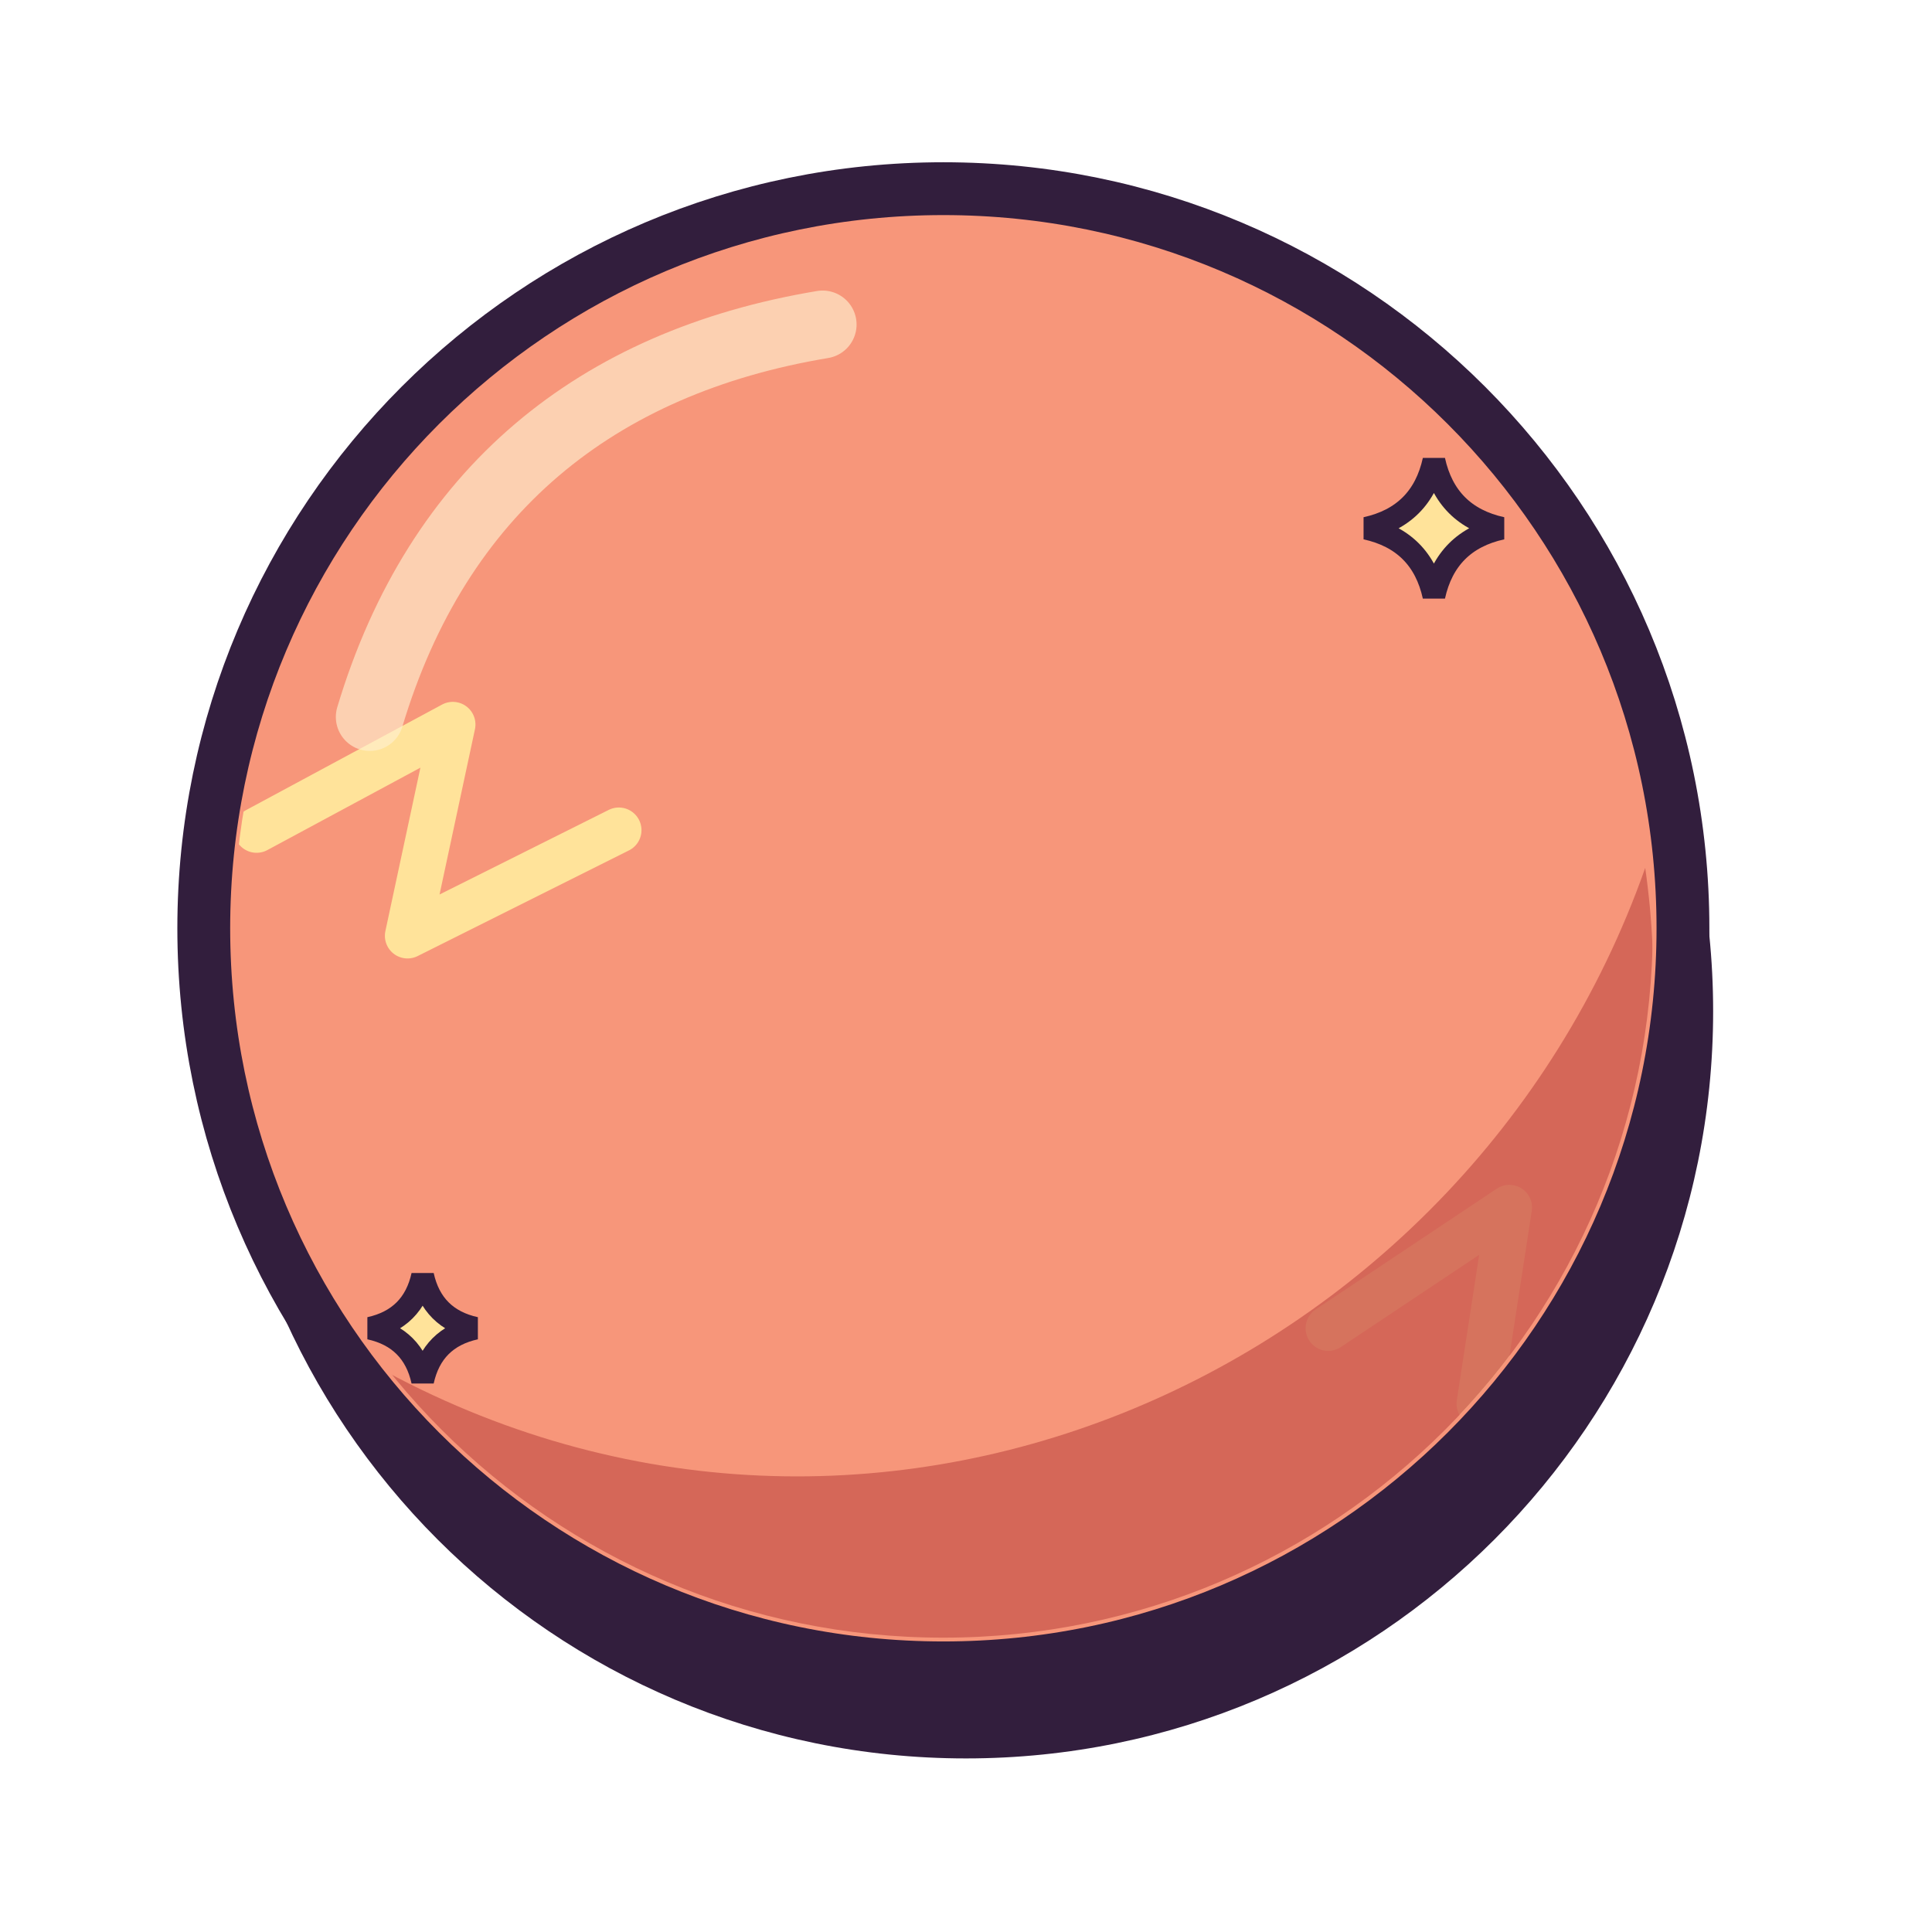
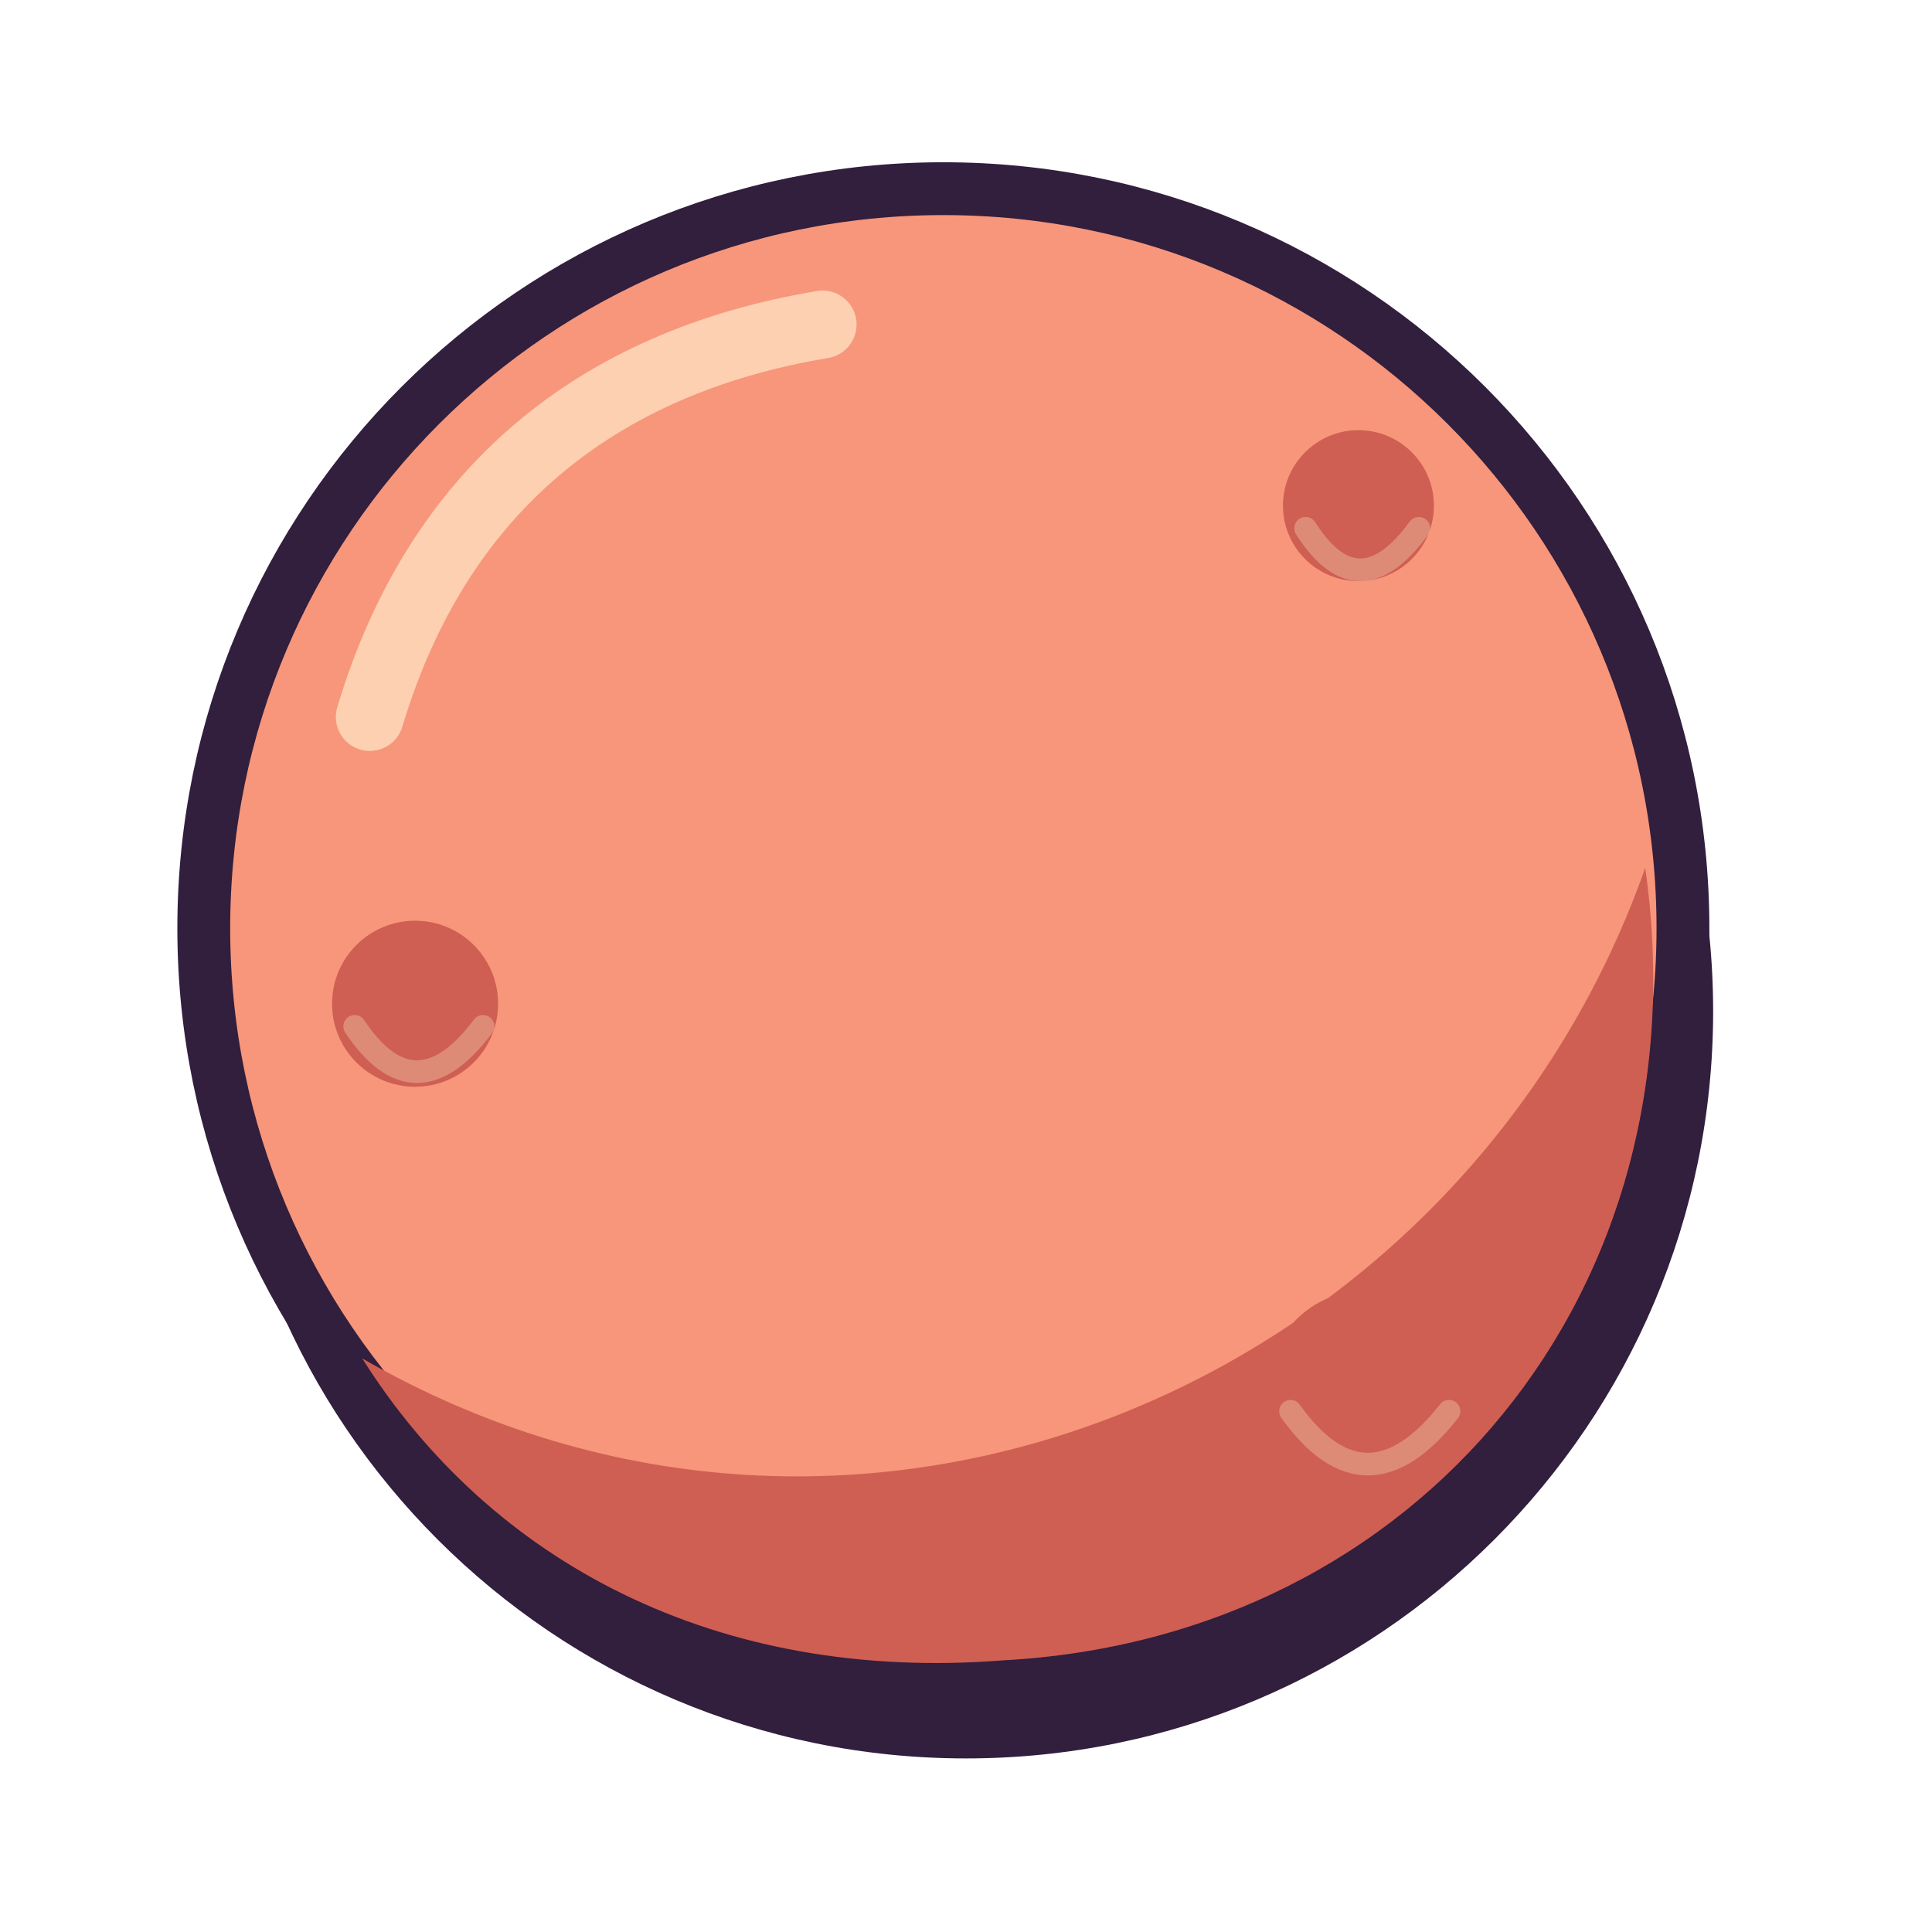
<svg xmlns="http://www.w3.org/2000/svg" width="256" height="256" viewBox="0 0 256 256">
-   <defs>
-     <clipPath id="d">
-       <circle cx="125" cy="123" r="94" />
-     </clipPath>
-   </defs>
  <circle cx="128" cy="134" r="99" fill="#321e3d" />
-   <circle cx="125" cy="123" r="98" fill="#F7967A" />
-   <g clip-path="url(#d)">
-     <path d="M34 110L60 96L54 124L82 110" fill="none" stroke="#FFE39A" stroke-width="6" stroke-linejoin="round" stroke-linecap="round" />
-     <path d="M176 176L200 160L196 186L220 170" fill="none" stroke="#FFE39A" stroke-width="6" stroke-linejoin="round" stroke-linecap="round" />
-     <path d="M190 61Q191.62 68.38 199 70Q191.62 71.62 190 79Q188.38 71.62 181 70Q188.38 68.38 190 61Z" fill="#FFE39A" stroke="#321e3d" stroke-width="3" />
-     <path d="M56 169Q57.26 174.74 63 176Q57.26 177.26 56 183Q54.74 177.26 49 176Q54.74 174.74 56 169Z" fill="#FFE39A" stroke="#321e3d" stroke-width="3" />
-     <path d="M48 180C114 218 194 183 218 115C226 171 188 217 133 220C95 223 65 207 48 180Z" fill="#CF5F52" opacity=".85" />
-   </g>
+   <circle cx="125" cy="123" r="98" fill="#F7967A" stroke="#321e3d" stroke-width="7" />
+   <path d="M48 180C114 218 194 183 218 115C226 171 188 217 133 220C95 223 65 207 48 180Z" fill="#CF5F52" />
  <path d="M49 95C58 65 79 48 109 43" fill="none" stroke="#fff0ce" stroke-width="9" stroke-linecap="round" opacity=".65" />
-   <circle cx="125" cy="123" r="98" fill="none" stroke="#321e3d" stroke-width="7" />
+   <circle cx="55" cy="133" r="11" fill="#CF5F52" />
+   <path d="M47 136Q55 148 64 136" fill="none" stroke="#fff0ce" stroke-width="3" opacity=".3" stroke-linecap="round" />
+   <circle cx="180" cy="67" r="10" fill="#CF5F52" />
+   <path d="M173 70Q180 81 188 70" fill="none" stroke="#fff0ce" stroke-width="3" opacity=".3" stroke-linecap="round" />
+   <circle cx="181" cy="184" r="13" fill="#CF5F52" />
+   <path d="M171 187Q181 201 192 187" fill="none" stroke="#fff0ce" stroke-width="3" opacity=".3" stroke-linecap="round" />
</svg>
